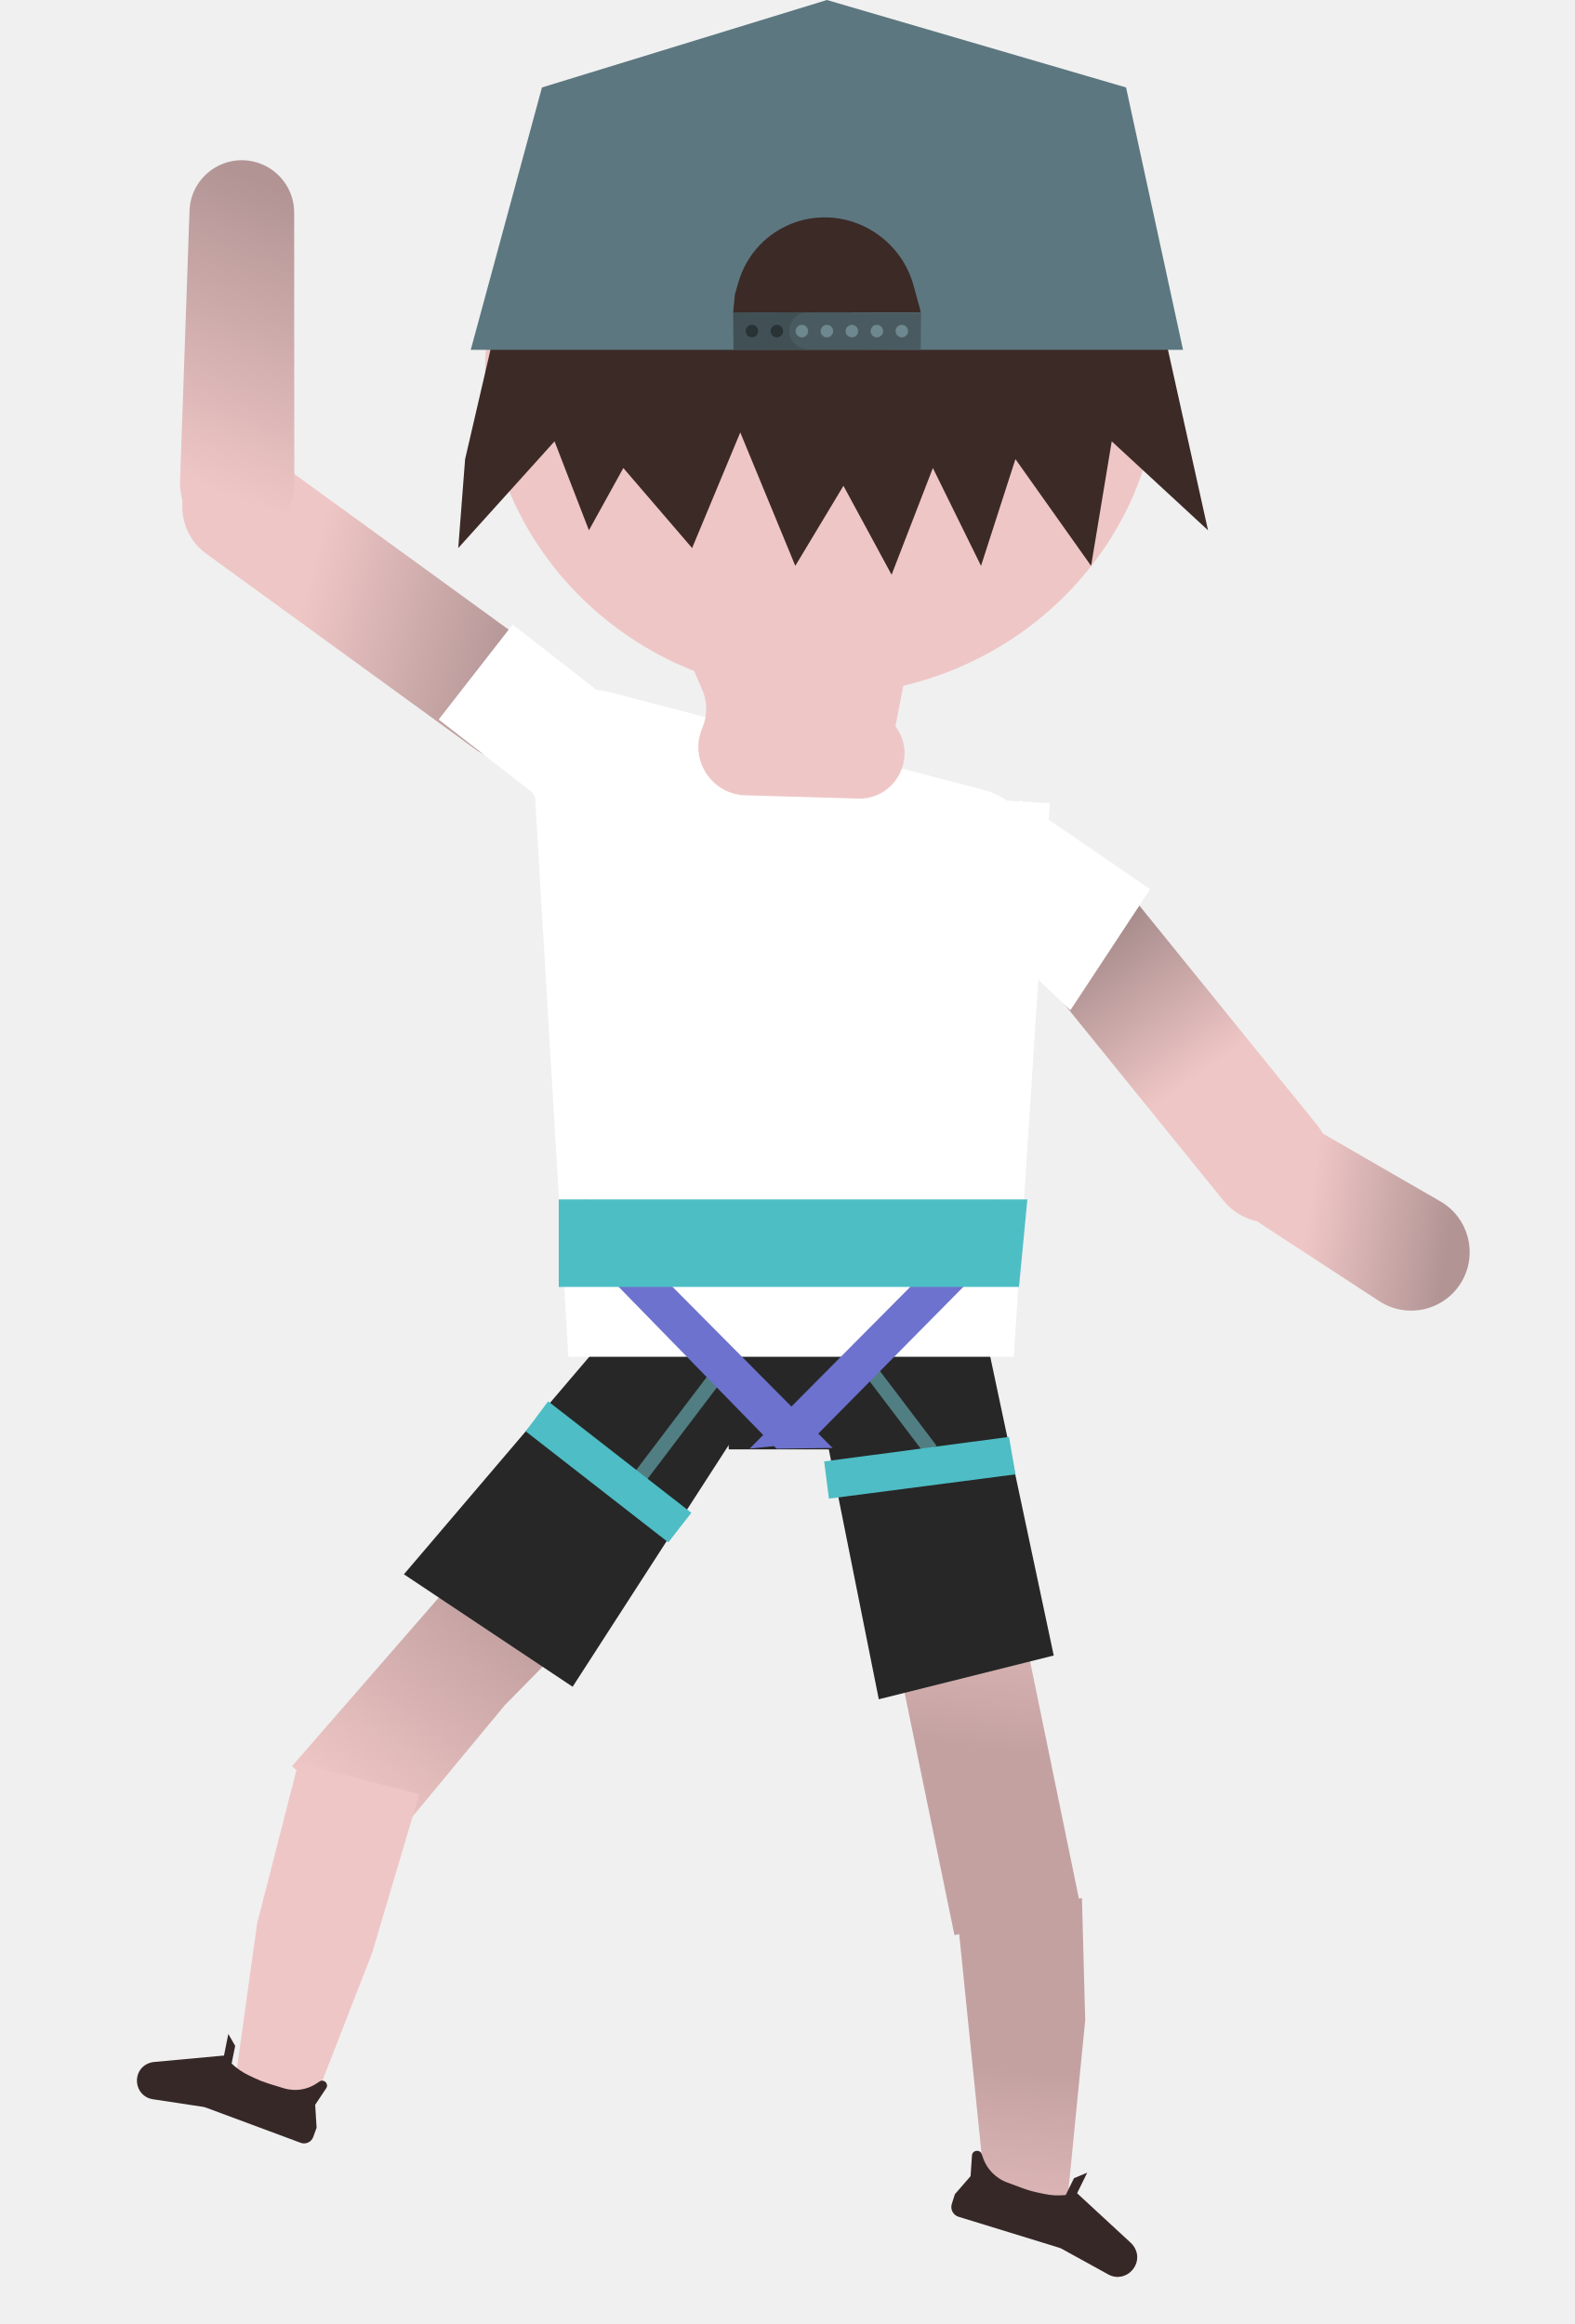
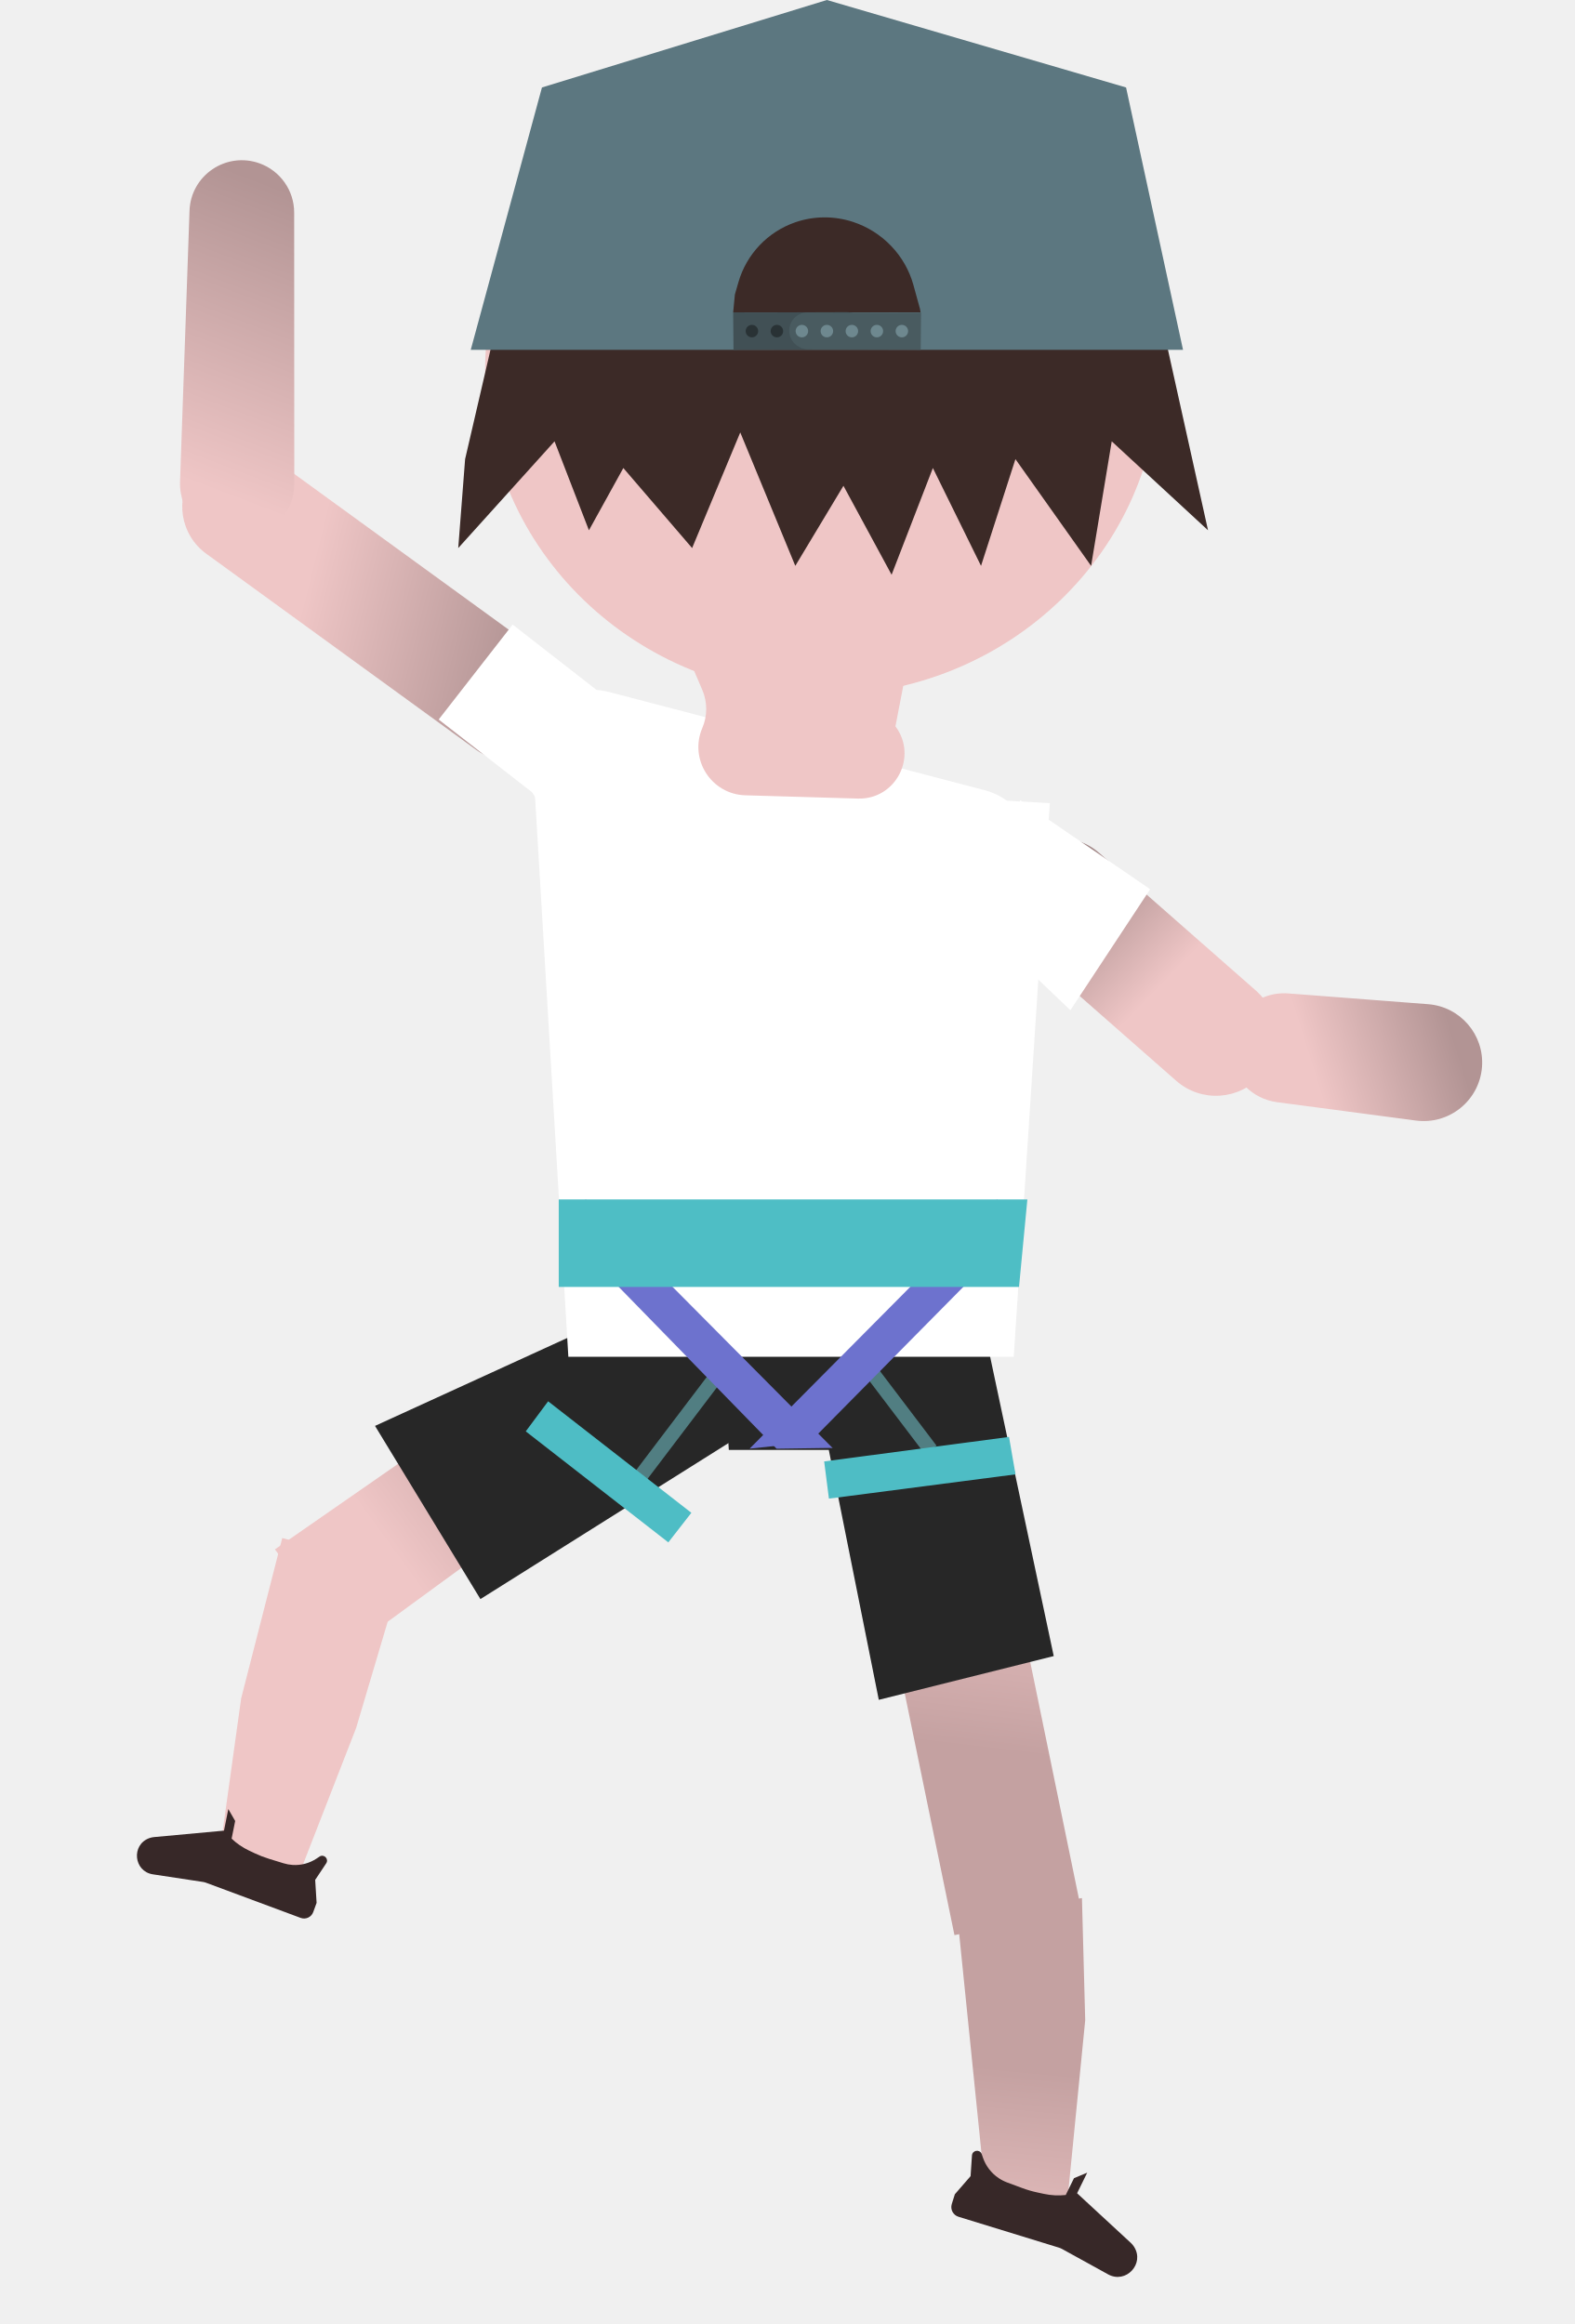
<svg xmlns="http://www.w3.org/2000/svg" width="126" height="186" viewBox="0 0 126 186" fill="none">
  <path d="M42.06 59.321C42.829 56.382 45.834 54.623 48.773 55.392L78.764 63.235C81.703 64.004 83.462 67.009 82.694 69.948C81.925 72.886 78.92 74.646 75.981 73.877L45.989 66.034C43.051 65.265 41.291 62.26 42.06 59.321Z" fill="white" />
-   <rect x="69.63" y="122.074" width="10.343" height="33.491" transform="rotate(-11.6229 69.6299 122.074)" fill="url(#paint0_linear_197_2094)" />
-   <path d="M43.288 118.471L50.026 126.692L40.418 136.449L31.06 147.74L23.36 141.36L43.288 118.471Z" fill="url(#paint1_linear_197_2094)" />
-   <path d="M23.863 141.111L33.55 143.594L29.777 156.306L25.248 167.939L18.732 167.183L20.575 153.948L23.863 141.111Z" fill="#EFC6C6" />
+   <rect x="69.63" y="122.074" width="10.343" height="33.491" transform="rotate(-11.6229 69.6304 122.074)" fill="url(#paint0_linear_197_2094)" />
+   <path d="M46.927 106.694L51.446 116.315L39.741 123.421L27.902 132.076L22 124.003L46.927 106.694Z" fill="url(#paint1_linear_197_2094)" />
+   <path d="M22.585 123.098L32.273 125.58L28.5 138.292L23.971 149.925L17.454 149.169L19.297 135.934L22.585 123.098Z" fill="#EFC6C6" />
  <path d="M76.621 153.461L86.579 151.912L86.84 161.687L85.147 178.842L79.075 177.598L76.621 153.461Z" fill="url(#paint2_linear_197_2094)" />
-   <path d="M86.192 175.535L90.492 179.509C90.589 179.599 90.675 179.702 90.747 179.814C91.622 181.18 90.095 182.811 88.674 182.028L84.984 179.993C84.905 179.95 84.822 179.914 84.735 179.888L76.7 177.417C76.269 177.285 76.028 176.826 76.163 176.396L76.409 175.615L77.667 174.167L77.778 172.513C77.806 172.096 78.373 171.991 78.548 172.372L78.653 172.678C78.882 173.347 79.323 173.924 79.91 174.32C80.123 174.464 80.353 174.582 80.594 174.672L81.79 175.116C82.189 175.265 82.598 175.384 83.014 175.473L83.543 175.586C84.114 175.709 84.701 175.739 85.281 175.676L85.942 174.33L87 173.889L86.192 175.535Z" fill="#372828" />
-   <path d="M17.924 164.514L12.323 165.03C12.196 165.042 12.07 165.07 11.95 165.113C10.485 165.643 10.695 167.779 12.236 168.012L16.238 168.619C16.324 168.632 16.408 168.653 16.489 168.684L24.059 171.498C24.465 171.649 24.917 171.44 25.065 171.033L25.334 170.294L25.222 168.455L26.104 167.129C26.326 166.794 25.955 166.383 25.599 166.571L25.341 166.743C24.775 167.12 24.102 167.302 23.423 167.26C23.176 167.245 22.932 167.201 22.695 167.128L21.524 166.768C21.133 166.648 20.752 166.5 20.382 166.325L19.913 166.102C19.406 165.862 18.941 165.542 18.535 165.154L18.819 163.741L18.27 162.787L17.924 164.514Z" fill="#372828" />
-   <path d="M51.062 104.002L60.588 112.13L45.821 135L32.321 126L51.062 104.002Z" fill="#272727" />
-   <path d="M58.321 115.998L57.455 102.159L78.182 103.598L84.321 132.498L70.322 136L66.322 116L58.321 115.998Z" fill="#272727" />
-   <path d="M42.709 62L84.01 64.279L81.12 108.589H78.243H47.419H45.48L42.709 62Z" fill="white" />
-   <path d="M68.855 107.674L74.944 115.706L73.999 116.365L67.938 108.369L68.855 107.674Z" fill="#517E82" />
-   <path d="M56.858 109.807L49.913 118.967L50.862 119.62L57.775 110.502L56.858 109.807Z" fill="#517E82" />
-   <path d="M65.95 116.965L80.741 115.002L81.262 117.999L66.331 119.941L65.95 116.965Z" fill="#4EBDC5" />
-   <path d="M55.322 121.076L43.862 112.152L42.071 114.559L53.479 123.443L55.322 121.076Z" fill="#4EBDC5" />
-   <path d="M59.985 115.941L79.778 96.005L81.907 98.118L64.795 115.429L60.139 115.926L59.985 115.941Z" fill="#6D72CE" />
-   <path d="M66.633 115.9L46.876 96L44.747 98.113L62.143 115.947L66.48 115.885L66.633 115.9Z" fill="#6D72CE" />
-   <path d="M44.711 95.998H82.211L81.542 102.998H44.711V95.998Z" fill="#4EBEC5" />
+   <path d="M86.191 175.535L90.491 179.509C90.589 179.599 90.675 179.702 90.746 179.814C91.622 181.18 90.095 182.811 88.674 182.028L84.984 179.993C84.905 179.95 84.821 179.914 84.735 179.888L76.699 177.417C76.268 177.285 76.027 176.826 76.163 176.396L76.409 175.615L77.667 174.167L77.778 172.513C77.806 172.096 78.373 171.991 78.548 172.372L78.653 172.678C78.881 173.347 79.323 173.924 79.909 174.32C80.123 174.464 80.352 174.582 80.594 174.672L81.789 175.116C82.188 175.265 82.597 175.384 83.014 175.473L83.542 175.586C84.113 175.709 84.7 175.739 85.281 175.676L85.942 174.33L86.999 173.889L86.191 175.535Z" fill="#372828" />
+   <path d="M17.924 146.514L12.323 147.03C12.196 147.042 12.07 147.07 11.95 147.113C10.485 147.643 10.695 149.779 12.236 150.012L16.238 150.619C16.324 150.632 16.408 150.653 16.489 150.684L24.059 153.498C24.465 153.649 24.917 153.44 25.065 153.033L25.334 152.294L25.222 150.455L26.104 149.129C26.326 148.794 25.955 148.383 25.599 148.571L25.341 148.743C24.775 149.12 24.102 149.302 23.423 149.26C23.176 149.245 22.932 149.201 22.695 149.128L21.524 148.768C21.133 148.648 20.752 148.5 20.382 148.325L19.913 148.102C19.406 147.862 18.941 147.542 18.535 147.154L18.819 145.741L18.27 144.787L17.924 146.514Z" fill="#372828" />
+   <path d="M56.288 102.098L61.489 113.488L38.444 127.981L30.009 114.121L56.288 102.098Z" fill="#272727" />
+   <path d="M58.321 116.043L57.455 102.204L78.182 103.643L84.321 132.543L70.322 136.045L66.322 116.045L58.321 116.043Z" fill="#272727" />
+   <path d="M42.71 62L84.01 64.279L81.121 108.589H78.243H47.419H45.48L42.71 62Z" fill="white" />
+   <path d="M68.855 107.674L74.944 115.706L74 116.365L67.938 108.369L68.855 107.674Z" fill="#517E82" />
+   <path d="M56.858 109.807L49.914 118.967L50.862 119.62L57.775 110.502L56.858 109.807Z" fill="#517E82" />
+   <path d="M65.951 116.965L80.742 115.002L81.263 117.999L66.332 119.941L65.951 116.965Z" fill="#4EBDC5" />
+   <path d="M55.323 121.076L43.862 112.152L42.072 114.559L53.48 123.443L55.323 121.076Z" fill="#4EBDC5" />
+   <path d="M59.986 115.941L79.779 96.005L81.908 98.118L64.796 115.429L60.139 115.926L59.986 115.941Z" fill="#6D72CE" />
+   <path d="M66.634 115.9L46.876 96L44.747 98.113L62.143 115.947L66.481 115.885L66.634 115.9Z" fill="#6D72CE" />
+   <path d="M44.711 95.998H82.211L81.543 102.998H44.711V95.998Z" fill="#4EBEC5" />
  <path d="M53.963 50H73.228L71.653 58.131C73.469 60.553 71.682 64.001 68.656 63.913L59.64 63.651C56.915 63.571 55.126 60.771 56.2 58.265C56.617 57.293 56.617 56.193 56.2 55.22L53.963 50Z" fill="#EFC6C6" />
  <ellipse cx="65.79" cy="29.64" rx="26.971" ry="26.008" fill="#EFC6C6" />
  <path d="M42.503 13.966L65.843 4L90.349 13.966L96.668 42.441L88.962 35.322L87.311 45.288L81.256 36.746L78.503 45.288L74.65 37.458L71.347 46L67.494 38.881L63.641 45.288L59.237 34.61L55.384 43.864L49.88 37.458L47.127 42.441L44.375 35.322L36.669 43.864L37.219 36.746L42.503 13.966Z" fill="#3C2A27" />
  <path d="M43.368 7L66.168 0L90.109 7L94.668 28H37.669L43.368 7Z" fill="#5C7780" />
  <path d="M59.088 22.591C59.736 20.34 61.441 18.546 63.656 17.785C65.136 17.276 66.764 17.271 68.251 17.758C70.597 18.526 72.437 20.431 73.093 22.811L73.617 24.714L73.668 25H68.181H62.066H61.234H60.434H58.669L58.806 23.571L59.088 22.591Z" fill="#3C2A27" />
  <path d="M67.746 24.983C67.948 24.983 68.149 25.024 68.335 25.104C69.475 25.598 69.529 27.195 68.424 27.763L68.36 27.796C68.148 27.905 67.914 27.962 67.676 27.963L59.142 27.991L58.696 28.005L58.686 26.905L58.674 25.68L58.673 25.513L58.671 25.352L58.668 24.998L60.902 25.005L67.746 24.983Z" fill="#415055" />
  <path d="M64.623 25.004C64.424 25.003 64.226 25.044 64.042 25.122C62.906 25.61 62.853 27.202 63.954 27.765L64.018 27.797C64.227 27.904 64.458 27.96 64.692 27.961L73.231 27.989L73.678 28.003L73.688 26.912L73.699 25.696L73.701 25.53L73.702 25.371L73.706 25.02L71.472 25.027L64.623 25.004Z" fill="#495B60" />
  <circle cx="60.169" cy="26.5" r="0.5" fill="#293235" />
  <circle cx="62.169" cy="26.5" r="0.5" fill="#293235" />
  <circle cx="64.168" cy="26.5" r="0.5" fill="#6E888F" />
  <circle cx="66.168" cy="26.5" r="0.5" fill="#6E888F" />
  <circle cx="68.168" cy="26.5" r="0.5" fill="#6E888F" />
  <circle cx="70.168" cy="26.5" r="0.5" fill="#6E888F" />
  <circle cx="72.168" cy="26.5" r="0.5" fill="#6E888F" />
  <rect width="36" height="9.307" rx="4.654" transform="matrix(-0.809017 -0.587785 -0.587785 0.809017 47.3315 55.209)" fill="url(#paint3_linear_197_2094)" />
  <path d="M23.54 17.014C23.54 15.25 22.434 13.675 20.775 13.075C18.102 12.11 15.264 14.029 15.165 16.869L14.408 38.532C14.32 41.056 16.294 43.172 18.817 43.261C21.404 43.351 23.549 41.278 23.548 38.69L23.54 17.014Z" fill="url(#paint4_linear_197_2094)" />
  <rect x="41.023" y="49.988" width="12.177" height="9.632" transform="rotate(37.9209 41.0225 49.9883)" fill="white" />
-   <rect x="87.238" y="67.617" width="33.63" height="9.632" rx="4.816" transform="rotate(51 87.2378 67.6172)" fill="url(#paint5_linear_197_2094)" />
-   <path d="M100.972 98.001C99.31 96.915 98.586 94.847 99.21 92.963C100.08 90.329 103.15 89.16 105.552 90.547L115.264 96.154C117.505 97.448 118.272 100.312 116.979 102.553C115.635 104.88 112.612 105.602 110.361 104.132L100.972 98.001Z" fill="url(#paint6_linear_197_2094)" />
+   <rect x="84.358" y="65.098" width="26.283" height="9.632" rx="4.816" transform="rotate(41.3046 84.3579 65.0977)" fill="url(#paint5_linear_197_2094)" />
+   <path d="M102.188 88.211C100.22 87.95 98.674 86.398 98.422 84.429C98.07 81.678 100.333 79.297 103.098 79.509L114.28 80.37C116.859 80.568 118.789 82.82 118.591 85.399C118.384 88.079 115.97 90.036 113.305 89.683L102.188 88.211Z" fill="url(#paint6_linear_197_2094)" />
  <path d="M81.659 64.055L92.037 71.167L85.654 80.852L76.28 71.904L81.659 64.055Z" fill="white" />
  <defs>
    <linearGradient id="paint0_linear_197_2094" x1="74.802" y1="122.074" x2="69.012" y2="139.526" gradientUnits="userSpaceOnUse">
      <stop stop-color="#EFC6C6" />
      <stop offset="1" stop-color="#C4A1A1" />
    </linearGradient>
-     <linearGradient id="paint1_linear_197_2094" x1="27.21" y1="144.55" x2="45.926" y2="121.966" gradientUnits="userSpaceOnUse">
+     <linearGradient id="paint1_linear_197_2094" x1="31" y1="123.598" x2="48.629" y2="110.729" gradientUnits="userSpaceOnUse">
      <stop stop-color="#EFC6C6" />
      <stop offset="1" stop-color="#AE8E8E" />
    </linearGradient>
-     <linearGradient id="paint2_linear_197_2094" x1="81.578" y1="165.631" x2="80.026" y2="182.008" gradientUnits="userSpaceOnUse">
+     <linearGradient id="paint2_linear_197_2094" x1="81.578" y1="165.631" x2="80.025" y2="182.008" gradientUnits="userSpaceOnUse">
      <stop stop-color="#C4A1A1" />
      <stop offset="1" stop-color="#EAC2C2" />
    </linearGradient>
    <linearGradient id="paint3_linear_197_2094" x1="24.145" y1="4.637" x2="0.629" y2="-4.863" gradientUnits="userSpaceOnUse">
      <stop stop-color="#EFC6C6" />
      <stop offset="1" stop-color="#987F7F" />
    </linearGradient>
    <linearGradient id="paint4_linear_197_2094" x1="20.421" y1="40.583" x2="29.201" y2="17.634" gradientUnits="userSpaceOnUse">
      <stop stop-color="#EFC6C6" />
      <stop offset="1" stop-color="#B29494" />
    </linearGradient>
-     <linearGradient id="paint5_linear_197_2094" x1="107.066" y1="72.784" x2="90.418" y2="71.73" gradientUnits="userSpaceOnUse">
+     <linearGradient id="paint5_linear_197_2094" x1="99.855" y1="70.264" x2="86.823" y2="69.62" gradientUnits="userSpaceOnUse">
      <stop stop-color="#EFC6C6" />
      <stop offset="1" stop-color="#987F7F" />
    </linearGradient>
-     <linearGradient id="paint6_linear_197_2094" x1="104.943" y1="95.057" x2="116.338" y2="96.697" gradientUnits="userSpaceOnUse">
+     <linearGradient id="paint6_linear_197_2094" x1="104.498" y1="83.84" x2="115.483" y2="80.395" gradientUnits="userSpaceOnUse">
      <stop stop-color="#EFC6C6" />
      <stop offset="1" stop-color="#B29494" />
    </linearGradient>
  </defs>
</svg>
